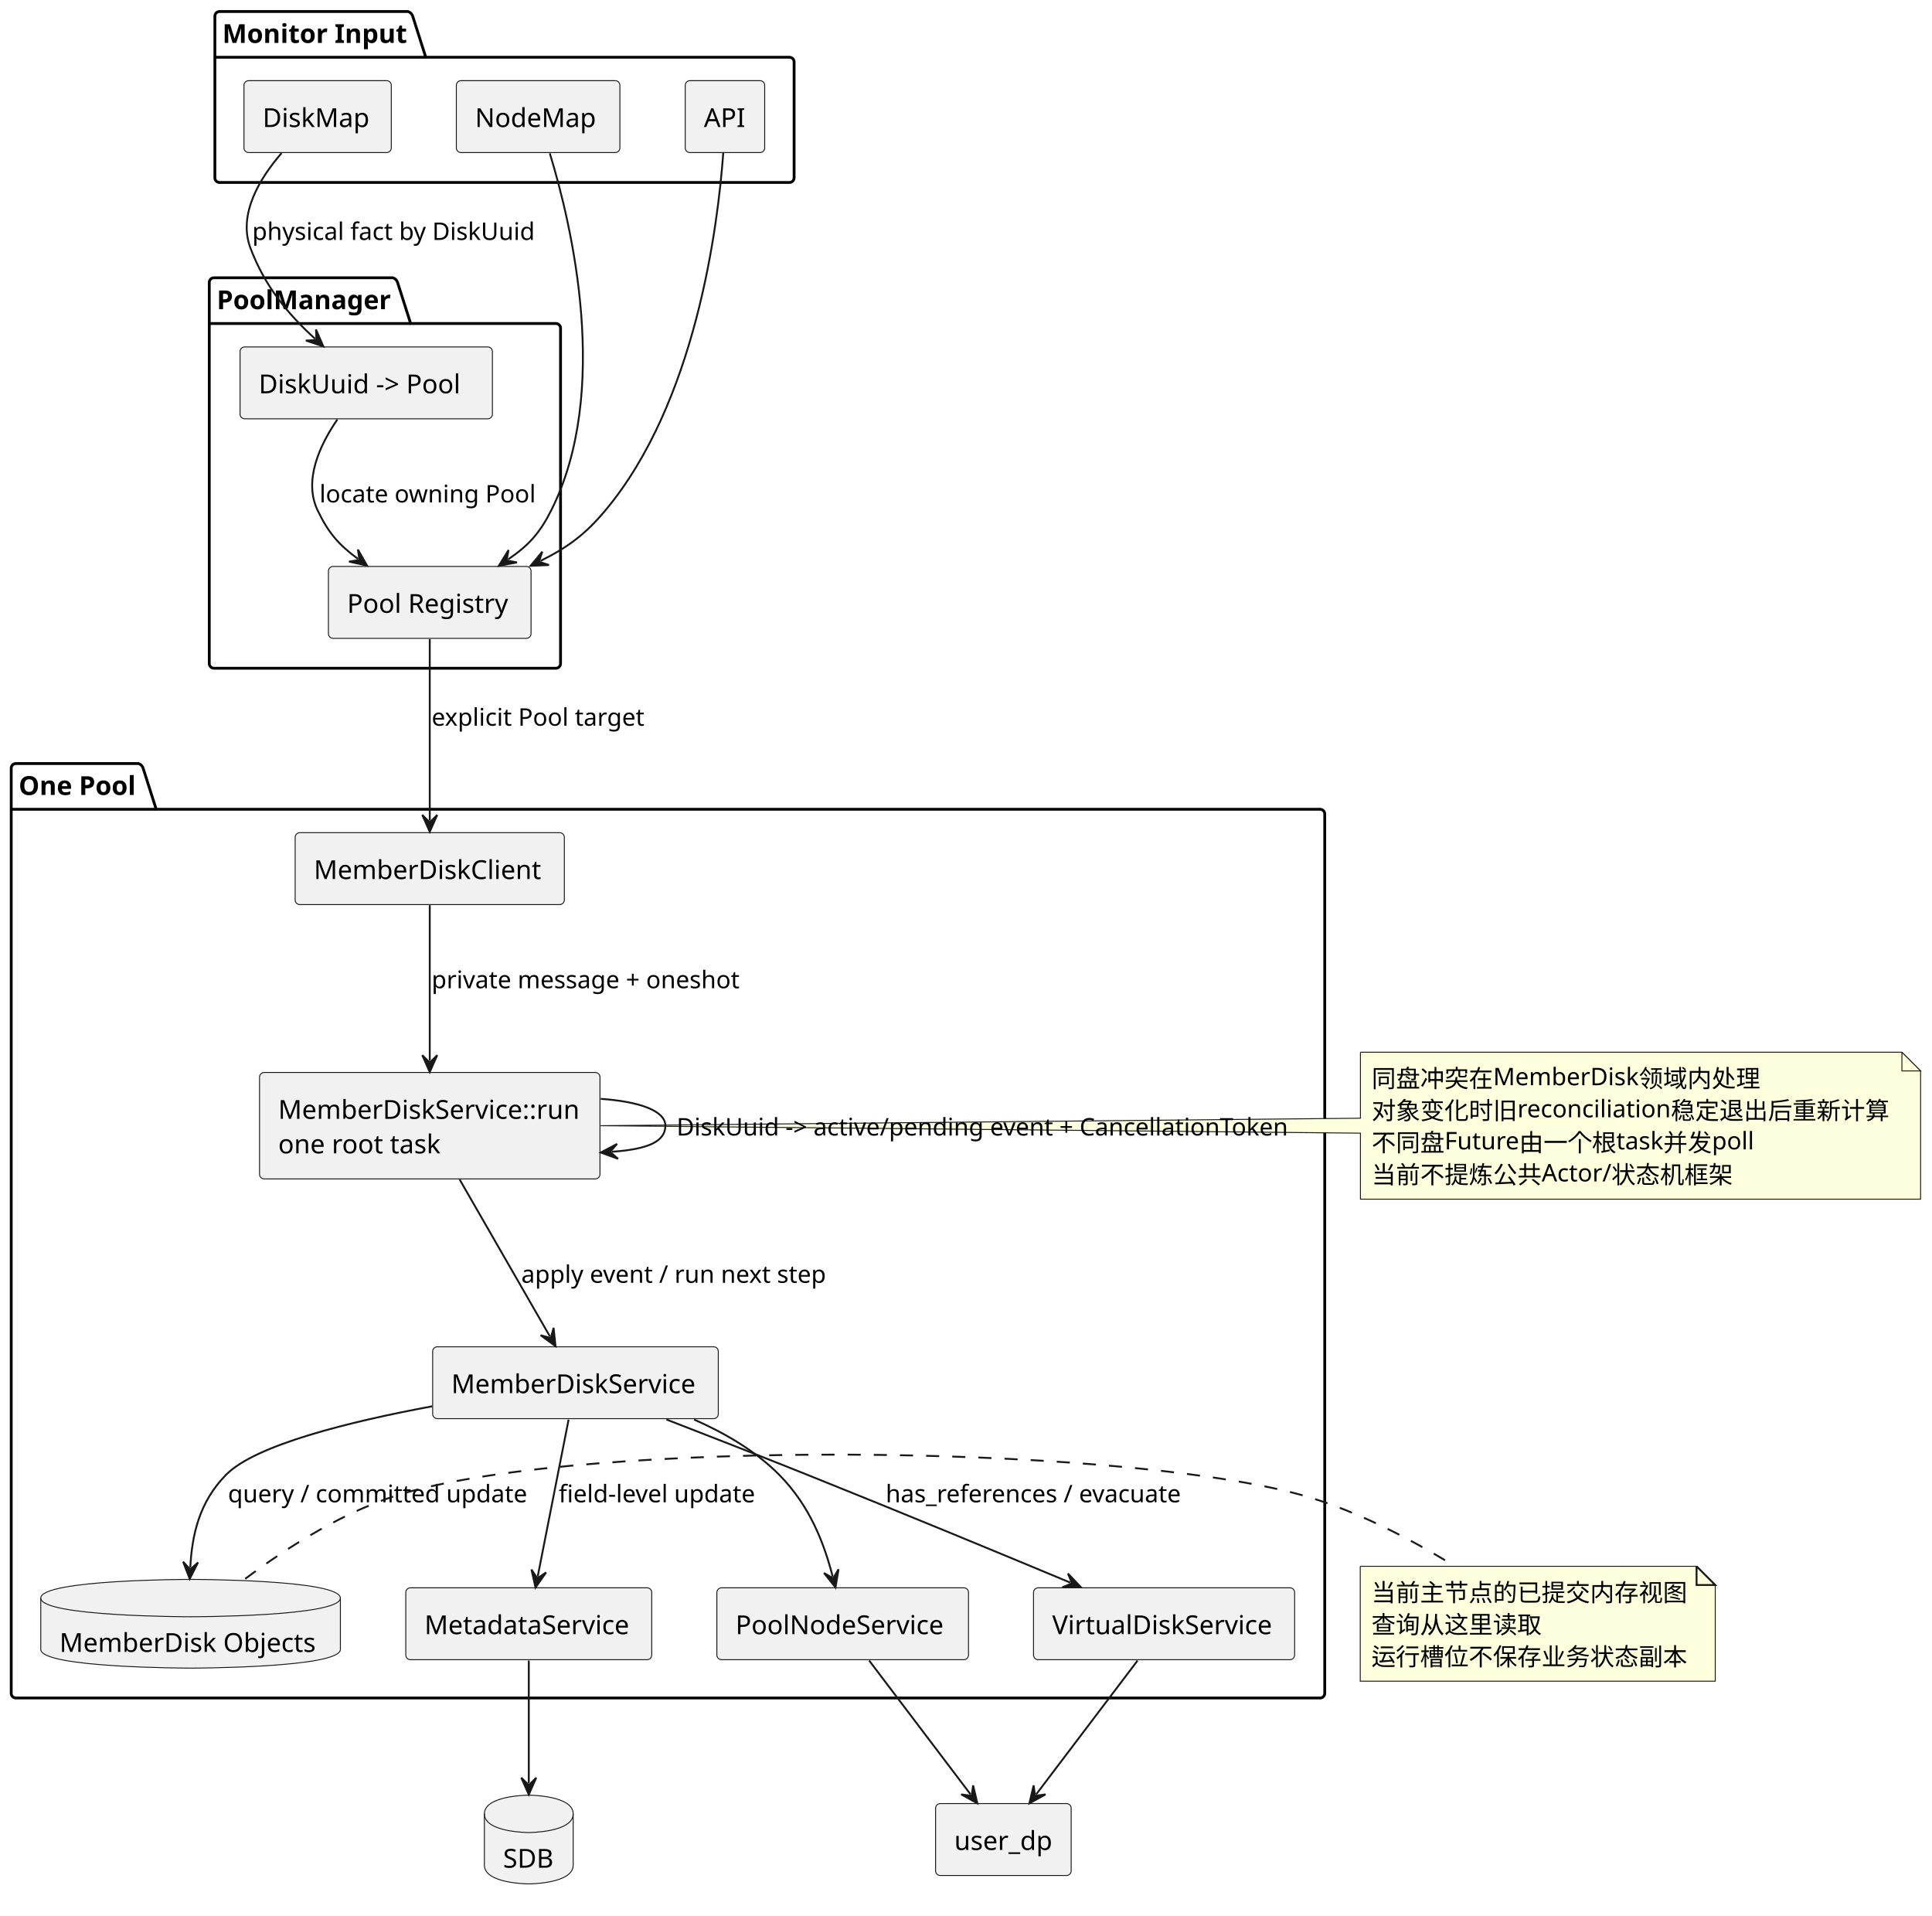
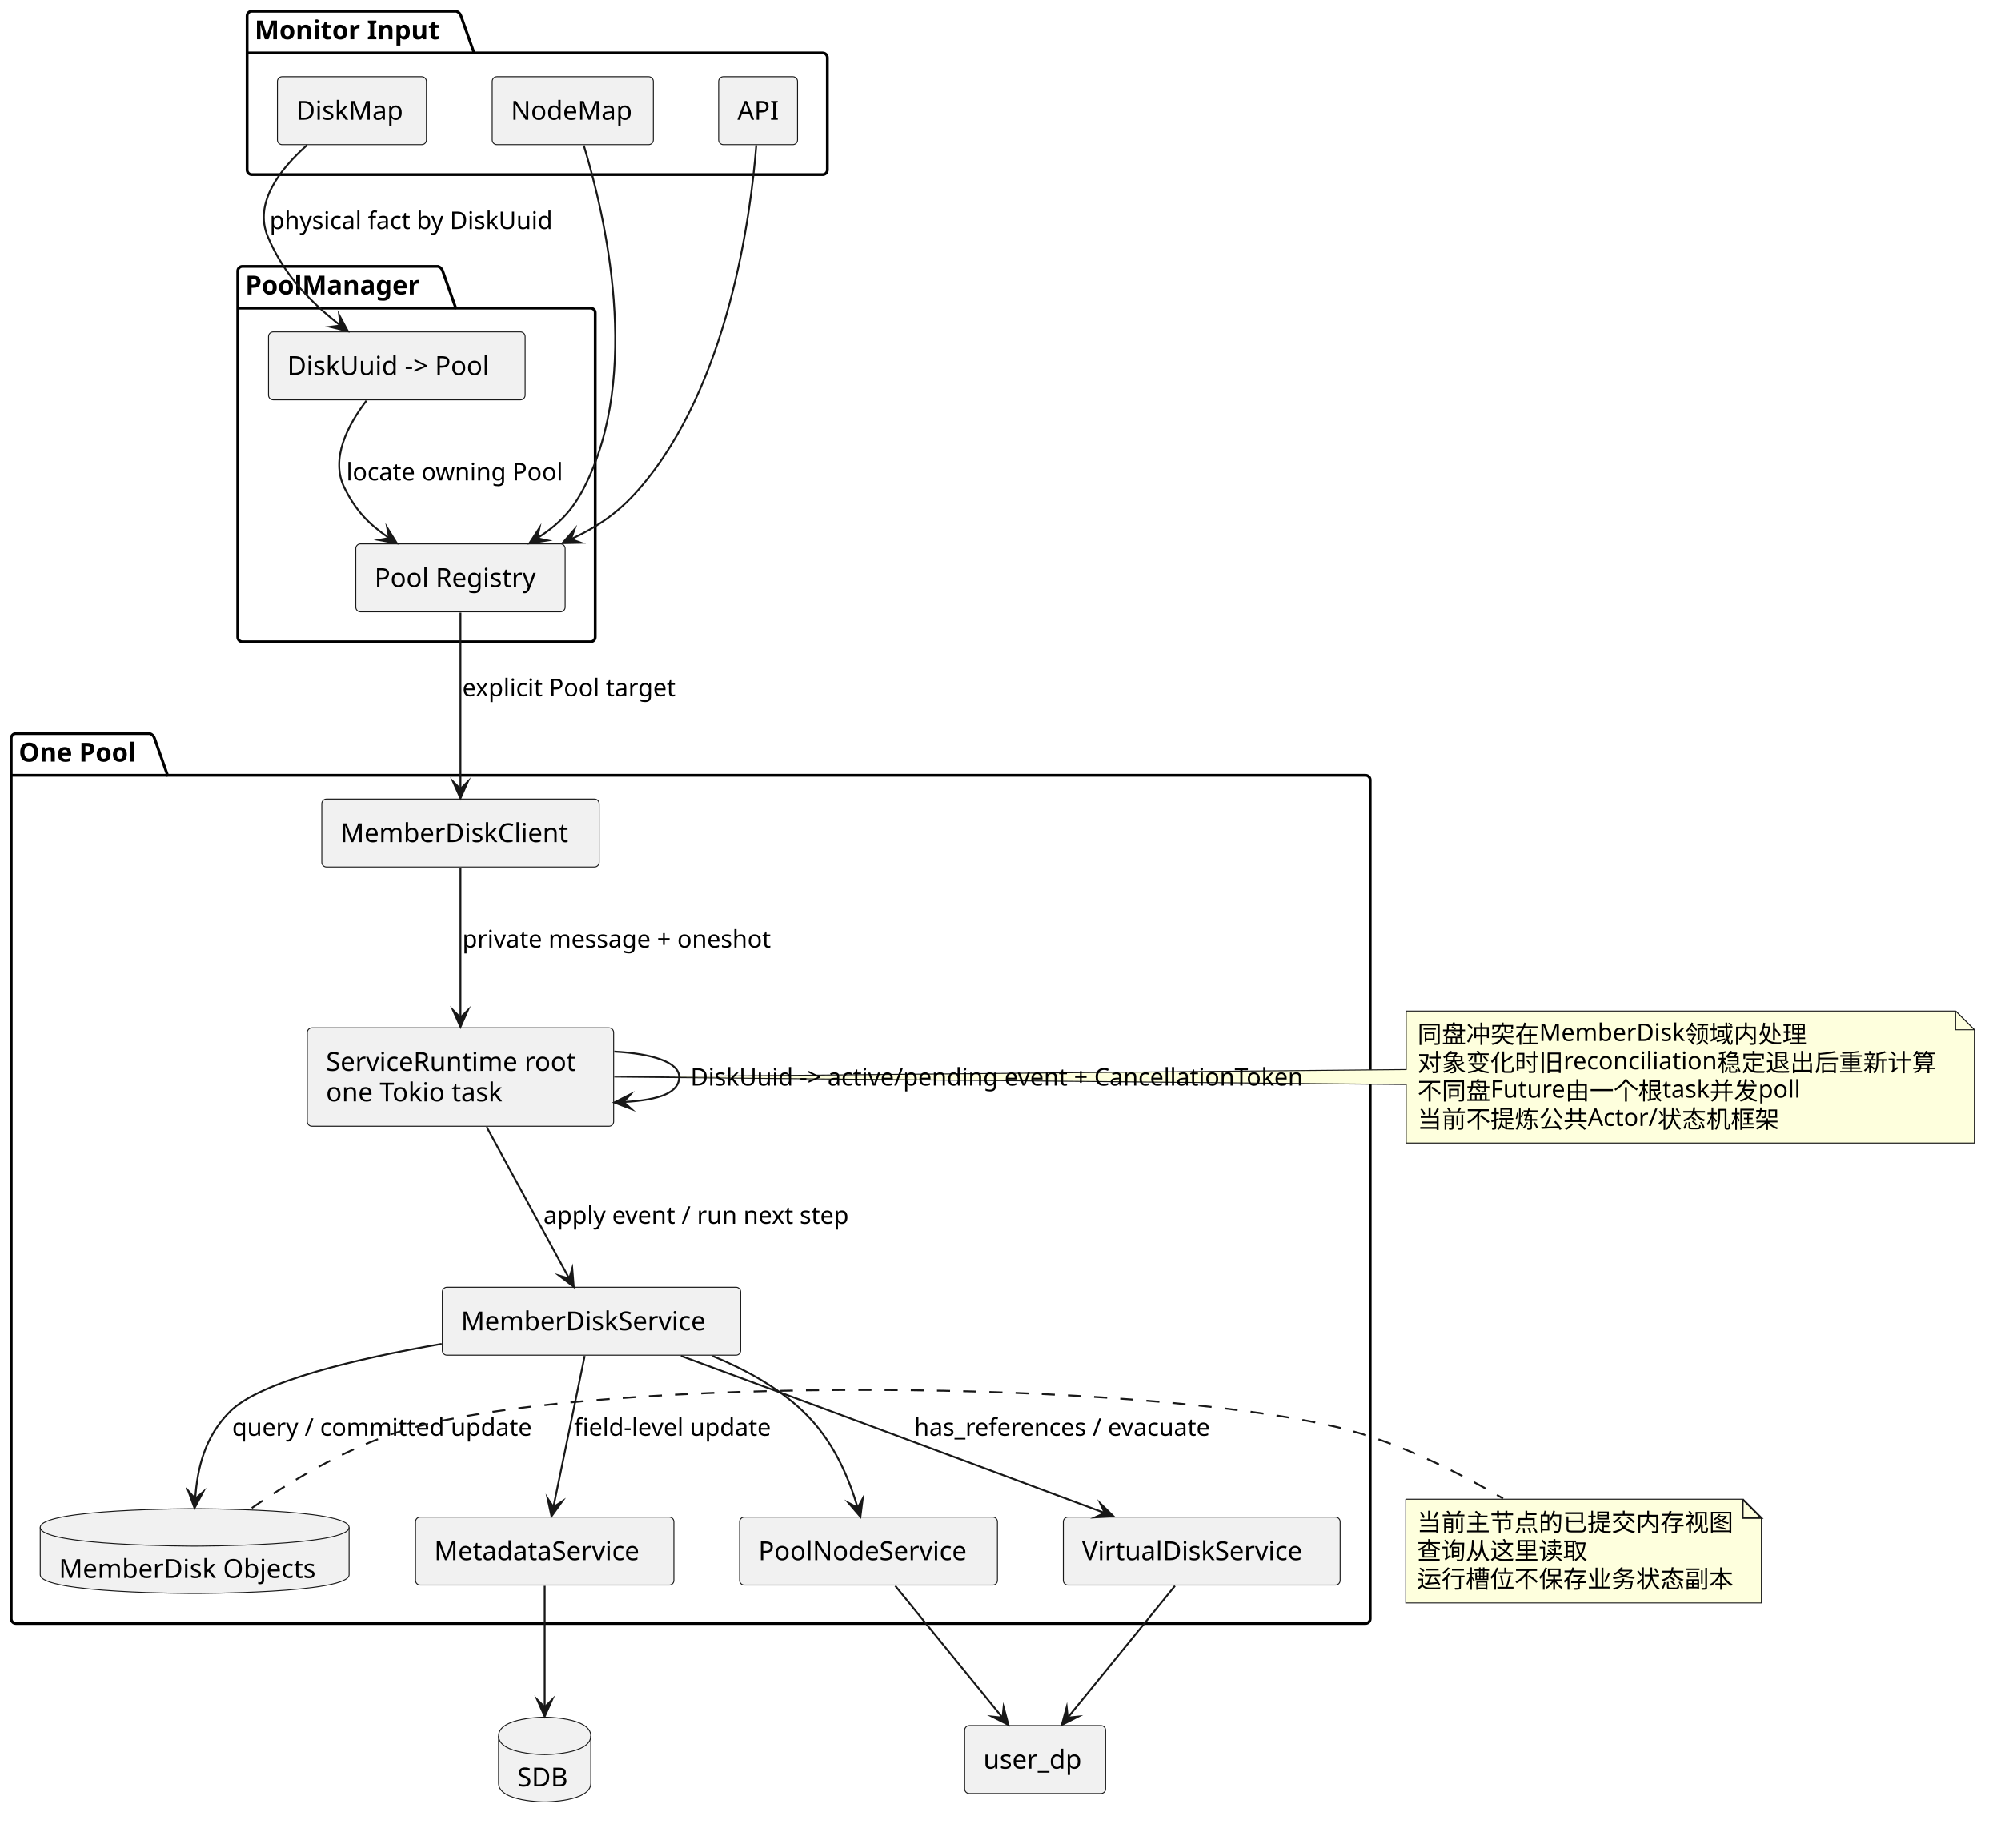
- <svg xmlns="http://www.w3.org/2000/svg" contentStyleType="text/css" data-diagram-type="DESCRIPTION" height="1025px" preserveAspectRatio="none" style="width:1034px;height:1025px;background:#FFFFFF;" version="1.1" viewBox="0 0 1034 1025" width="1034px" zoomAndPan="magnify">
+ <svg xmlns="http://www.w3.org/2000/svg" contentStyleType="text/css" data-diagram-type="DESCRIPTION" height="987px" preserveAspectRatio="none" style="width:1069px;height:987px;background:#FFFFFF;" version="1.1" viewBox="0 0 1069 987" width="1069px" zoomAndPan="magnify">
  <defs />
  <g>
-     <g class="cluster" data-entity="Monitor Input" data-source-line="6" data-uid="ent0002" id="cluster_Monitor Input">
-       <path d="M117.5,6.164 L218.373,6.164 A3.75,3.75 0 0 1 220.873,8.664 L227.873,30.642 L422.5,30.642 A2.5,2.5 0 0 1 425,33.142 L425,95.144 A2.5,2.5 0 0 1 422.5,97.644 L117.5,97.644 A2.5,2.5 0 0 1 115,95.144 L115,8.664 A2.5,2.5 0 0 1 117.5,6.164" fill="none" style="stroke:#000000;stroke-width:1.5;" />
-       <line style="stroke:#000000;stroke-width:1.5;" x1="115" x2="227.873" y1="30.642" y2="30.642" />
-       <text fill="#000000" font-family="Microsoft YaHei" font-size="14" font-weight="bold" lengthAdjust="spacing" textLength="99.873" x="119" y="22.977">Monitor Input</text>
+     <g class="cluster" data-qualified-name="Monitor Input" data-source-line="6" id="ent0001">
+       <path d="M134.5,6 L243.761,6 A3.75,3.75 0 0 1 246.261,8.5 L253.261,28.297 L439.5,28.297 A2.5,2.5 0 0 1 442,30.797 L442,90.8 A2.5,2.5 0 0 1 439.5,93.3 L134.5,93.3 A2.5,2.5 0 0 1 132,90.8 L132,8.5 A2.5,2.5 0 0 1 134.5,6" fill="none" style="stroke:#000000;stroke-width:1.5;" />
+       <line style="stroke:#000000;stroke-width:1.5;" x1="132" x2="253.261" y1="28.297" y2="28.297" />
+       <text fill="#000000" font-family="'Microsoft YaHei'" font-size="14" font-weight="700" lengthAdjust="spacing" textLength="108.261" x="136" y="20.995">Monitor Input</text>
    </g>
-     <g class="cluster" data-entity="PoolManager" data-source-line="12" data-uid="ent0006" id="cluster_PoolManager">
-       <path d="M114.5,148.644 L210.273,148.644 A3.75,3.75 0 0 1 212.773,151.144 L219.773,173.122 L297.5,173.122 A2.5,2.5 0 0 1 300,175.622 L300,355.094 A2.5,2.5 0 0 1 297.5,357.594 L114.5,357.594 A2.5,2.5 0 0 1 112,355.094 L112,151.144 A2.5,2.5 0 0 1 114.5,148.644" fill="none" style="stroke:#000000;stroke-width:1.5;" />
-       <line style="stroke:#000000;stroke-width:1.5;" x1="112" x2="219.773" y1="173.122" y2="173.122" />
-       <text fill="#000000" font-family="Microsoft YaHei" font-size="14" font-weight="bold" lengthAdjust="spacing" textLength="94.773" x="116" y="165.458">PoolManager</text>
+     <g class="cluster" data-qualified-name="PoolManager" data-source-line="12" id="ent0005">
+       <path d="M129.5,142.3 L234.01,142.3 A3.75,3.75 0 0 1 236.51,144.8 L243.51,164.597 L315.5,164.597 A2.5,2.5 0 0 1 318,167.097 L318,340.39 A2.5,2.5 0 0 1 315.5,342.89 L129.5,342.89 A2.5,2.5 0 0 1 127,340.39 L127,144.8 A2.5,2.5 0 0 1 129.5,142.3" fill="none" style="stroke:#000000;stroke-width:1.5;" />
+       <line style="stroke:#000000;stroke-width:1.5;" x1="127" x2="243.51" y1="164.597" y2="164.597" />
+       <text fill="#000000" font-family="'Microsoft YaHei'" font-size="14" font-weight="700" lengthAdjust="spacing" textLength="103.51" x="131" y="157.295">PoolManager</text>
    </g>
-     <g class="cluster" data-entity="One Pool" data-source-line="17" data-uid="ent0009" id="cluster_One Pool">
-       <path d="M8.5,408.594 L74.093,408.594 A3.75,3.75 0 0 1 76.593,411.094 L83.593,433.072 L706.5,433.072 A2.5,2.5 0 0 1 709,435.572 L709,906.154 A2.5,2.5 0 0 1 706.5,908.654 L8.5,908.654 A2.5,2.5 0 0 1 6,906.154 L6,411.094 A2.5,2.5 0 0 1 8.5,408.594" fill="none" style="stroke:#000000;stroke-width:1.5;" />
-       <line style="stroke:#000000;stroke-width:1.5;" x1="6" x2="83.593" y1="433.072" y2="433.072" />
-       <text fill="#000000" font-family="Microsoft YaHei" font-size="14" font-weight="bold" lengthAdjust="spacing" textLength="64.593" x="10" y="425.408">One Pool</text>
+     <g class="cluster" data-qualified-name="One Pool" data-source-line="17" id="ent0008">
+       <path d="M8.5,391.89 L80.033,391.89 A3.75,3.75 0 0 1 82.533,394.39 L89.533,414.187 L729.5,414.187 A2.5,2.5 0 0 1 732,416.687 L732,864.86 A2.5,2.5 0 0 1 729.5,867.36 L8.5,867.36 A2.5,2.5 0 0 1 6,864.86 L6,394.39 A2.5,2.5 0 0 1 8.5,391.89" fill="none" style="stroke:#000000;stroke-width:1.5;" />
+       <line style="stroke:#000000;stroke-width:1.5;" x1="6" x2="89.533" y1="414.187" y2="414.187" />
+       <text fill="#000000" font-family="'Microsoft YaHei'" font-size="14" font-weight="700" lengthAdjust="spacing" textLength="70.533" x="10" y="406.885">One Pool</text>
    </g>
-     <g class="entity" data-entity="DiskMap" data-source-line="7" data-uid="ent0003" id="entity_DiskMap">
-       <rect fill="#F1F1F1" height="38.477" rx="2.5" ry="2.5" style="stroke:#181818;stroke-width:0.5;" width="78.851" x="130.57" y="43.164" />
-       <text fill="#000000" font-family="Microsoft YaHei" font-size="14" lengthAdjust="spacing" textLength="58.851" x="140.57" y="67.978">DiskMap</text>
+     <g class="entity" data-qualified-name="Monitor Input.DiskMap" data-source-line="7" id="ent0002">
+       <rect fill="#F1F1F1" height="36.297" rx="2.5" ry="2.5" style="stroke:#181818;stroke-width:0.5;" width="79.616" x="148.19" y="41" />
+       <text fill="#000000" font-family="'Microsoft YaHei'" font-size="14" lengthAdjust="spacing" textLength="59.616" x="158.19" y="63.995">DiskMap</text>
    </g>
-     <g class="entity" data-entity="NodeMap" data-source-line="8" data-uid="ent0004" id="entity_NodeMap">
-       <rect fill="#F1F1F1" height="38.477" rx="2.5" ry="2.5" style="stroke:#181818;stroke-width:0.5;" width="87.539" x="244.23" y="43.164" />
-       <text fill="#000000" font-family="Microsoft YaHei" font-size="14" lengthAdjust="spacing" textLength="67.539" x="254.23" y="67.978">NodeMap</text>
+     <g class="entity" data-qualified-name="Monitor Input.NodeMap" data-source-line="8" id="ent0003">
+       <rect fill="#F1F1F1" height="36.297" rx="2.5" ry="2.5" style="stroke:#181818;stroke-width:0.5;" width="86.083" x="262.96" y="41" />
+       <text fill="#000000" font-family="'Microsoft YaHei'" font-size="14" lengthAdjust="spacing" textLength="66.083" x="272.96" y="63.995">NodeMap</text>
    </g>
-     <g class="entity" data-entity="API" data-source-line="9" data-uid="ent0005" id="entity_API">
-       <rect fill="#F1F1F1" height="38.477" rx="2.5" ry="2.5" style="stroke:#181818;stroke-width:0.5;" width="42.531" x="366.73" y="43.164" />
-       <text fill="#000000" font-family="Microsoft YaHei" font-size="14" lengthAdjust="spacing" textLength="22.531" x="376.73" y="67.978">API</text>
+     <g class="entity" data-qualified-name="Monitor Input.API" data-source-line="9" id="ent0004">
+       <rect fill="#F1F1F1" height="36.297" rx="2.5" ry="2.5" style="stroke:#181818;stroke-width:0.5;" width="42.148" x="383.93" y="41" />
+       <text fill="#000000" font-family="'Microsoft YaHei'" font-size="14" lengthAdjust="spacing" textLength="22.148" x="393.93" y="63.995">API</text>
    </g>
-     <g class="entity" data-entity="Registry" data-source-line="13" data-uid="ent0007" id="entity_Registry">
-       <rect fill="#F1F1F1" height="38.477" rx="2.5" ry="2.5" style="stroke:#181818;stroke-width:0.5;" width="108.45" x="175.77" y="303.124" />
-       <text fill="#000000" font-family="Microsoft YaHei" font-size="14" lengthAdjust="spacing" textLength="88.45" x="185.77" y="327.938">Pool Registry</text>
+     <g class="entity" data-qualified-name="PoolManager.Registry" data-source-line="13" id="ent0006">
+       <rect fill="#F1F1F1" height="36.297" rx="2.5" ry="2.5" style="stroke:#181818;stroke-width:0.5;" width="111.855" x="190.07" y="290.59" />
+       <text fill="#000000" font-family="'Microsoft YaHei'" font-size="14" lengthAdjust="spacing" textLength="91.855" x="200.07" y="313.585">Pool Registry</text>
    </g>
-     <g class="entity" data-entity="Index" data-source-line="14" data-uid="ent0008" id="entity_Index">
-       <rect fill="#F1F1F1" height="38.477" rx="2.5" ry="2.5" style="stroke:#181818;stroke-width:0.5;" width="135.069" x="128.47" y="185.644" />
-       <text fill="#000000" font-family="Microsoft YaHei" font-size="14" lengthAdjust="spacing" textLength="115.069" x="138.47" y="210.458">DiskUuid -&gt; Pool</text>
+     <g class="entity" data-qualified-name="PoolManager.Index" data-source-line="14" id="ent0007">
+       <rect fill="#F1F1F1" height="36.297" rx="2.5" ry="2.5" style="stroke:#181818;stroke-width:0.5;" width="137.113" x="143.44" y="177.3" />
+       <text fill="#000000" font-family="'Microsoft YaHei'" font-size="14" lengthAdjust="spacing" textLength="117.113" x="153.44" y="200.295">DiskUuid -&gt; Pool</text>
    </g>
-     <g class="entity" data-entity="Client" data-source-line="18" data-uid="ent0010" id="entity_Client">
-       <rect fill="#F1F1F1" height="38.477" rx="2.5" ry="2.5" style="stroke:#181818;stroke-width:0.5;" width="144.065" x="157.97" y="445.594" />
-       <text fill="#000000" font-family="Microsoft YaHei" font-size="14" lengthAdjust="spacing" textLength="124.065" x="167.97" y="470.408">MemberDiskClient</text>
+     <g class="entity" data-qualified-name="One Pool.Client" data-source-line="18" id="ent0009">
+       <rect fill="#F1F1F1" height="36.297" rx="2.5" ry="2.5" style="stroke:#181818;stroke-width:0.5;" width="148.188" x="171.91" y="426.89" />
+       <text fill="#000000" font-family="'Microsoft YaHei'" font-size="14" lengthAdjust="spacing" textLength="128.188" x="181.91" y="449.885">MemberDiskClient</text>
    </g>
-     <g class="entity" data-entity="Runtime" data-source-line="19" data-uid="ent0011" id="entity_Runtime">
-       <rect fill="#F1F1F1" height="56.955" rx="2.5" ry="2.5" style="stroke:#181818;stroke-width:0.5;" width="182.21" x="138.9" y="573.914" />
-       <text fill="#000000" font-family="Microsoft YaHei" font-size="14" lengthAdjust="spacing" textLength="162.21" x="148.9" y="598.727">MemberDiskService::run</text>
-       <text fill="#000000" font-family="Microsoft YaHei" font-size="14" lengthAdjust="spacing" textLength="89.175" x="148.9" y="617.205">one root task</text>
+     <g class="entity" data-qualified-name="One Pool.Runtime" data-source-line="19" id="ent0010">
+       <rect fill="#F1F1F1" height="52.594" rx="2.5" ry="2.5" style="stroke:#181818;stroke-width:0.5;" width="163.671" x="164.16" y="549.16" />
+       <text fill="#000000" font-family="'Microsoft YaHei'" font-size="14" lengthAdjust="spacing" textLength="143.671" x="174.16" y="572.155">ServiceRuntime root</text>
+       <text fill="#000000" font-family="'Microsoft YaHei'" font-size="14" lengthAdjust="spacing" textLength="102.102" x="174.16" y="588.452">one Tokio task</text>
    </g>
-     <g class="entity" data-entity="Service" data-source-line="20" data-uid="ent0012" id="entity_Service">
-       <rect fill="#F1F1F1" height="38.477" rx="2.5" ry="2.5" style="stroke:#181818;stroke-width:0.5;" width="152.87" x="231.56" y="720.704" />
-       <text fill="#000000" font-family="Microsoft YaHei" font-size="14" lengthAdjust="spacing" textLength="132.87" x="241.56" y="745.518">MemberDiskService</text>
+     <g class="entity" data-qualified-name="One Pool.Service" data-source-line="20" id="ent0011">
+       <rect fill="#F1F1F1" height="36.297" rx="2.5" ry="2.5" style="stroke:#181818;stroke-width:0.5;" width="159.398" x="236.3" y="687.72" />
+       <text fill="#000000" font-family="'Microsoft YaHei'" font-size="14" lengthAdjust="spacing" textLength="139.398" x="246.3" y="710.715">MemberDiskService</text>
    </g>
-     <g class="entity" data-entity="Objects" data-source-line="21" data-uid="ent0013" id="entity_Objects">
-       <path d="M21.82,855.184 C21.82,845.184 101.998,845.184 101.998,845.184 C101.998,845.184 182.175,845.184 182.175,855.184 L182.175,882.662 C182.175,892.662 101.998,892.662 101.998,892.662 C101.998,892.662 21.82,892.662 21.82,882.662 L21.82,855.184" fill="#F1F1F1" style="stroke:#181818;stroke-width:0.5;" />
-       <path d="M21.82,855.184 C21.82,865.184 101.998,865.184 101.998,865.184 C101.998,865.184 182.175,865.184 182.175,855.184" fill="none" style="stroke:#181818;stroke-width:0.5;" />
-       <text fill="#000000" font-family="Microsoft YaHei" font-size="14" lengthAdjust="spacing" textLength="140.356" x="31.82" y="883.997">MemberDisk Objects</text>
+     <g class="entity" data-qualified-name="One Pool.Objects" data-source-line="21" id="ent0012">
+       <path d="M21.5,816.07 C21.5,806.07 103.999,806.07 103.999,806.07 C103.999,806.07 186.497,806.07 186.497,816.07 L186.497,841.367 C186.497,851.367 103.999,851.367 103.999,851.367 C103.999,851.367 21.5,851.367 21.5,841.367 L21.5,816.07" fill="#F1F1F1" style="stroke:#181818;stroke-width:0.5;" />
+       <path d="M21.5,816.07 C21.5,826.07 103.999,826.07 103.999,826.07 C103.999,826.07 186.497,826.07 186.497,816.07" fill="none" style="stroke:#181818;stroke-width:0.5;" />
+       <text fill="#000000" font-family="'Microsoft YaHei'" font-size="14" lengthAdjust="spacing" textLength="144.997" x="31.5" y="843.065">MemberDisk Objects</text>
    </g>
-     <g class="entity" data-entity="Metadata" data-source-line="22" data-uid="ent0014" id="entity_Metadata">
-       <rect fill="#F1F1F1" height="38.477" rx="2.5" ry="2.5" style="stroke:#181818;stroke-width:0.5;" width="131.631" x="217.18" y="849.684" />
-       <text fill="#000000" font-family="Microsoft YaHei" font-size="14" lengthAdjust="spacing" textLength="111.631" x="227.18" y="874.497">MetadataService</text>
+     <g class="entity" data-qualified-name="One Pool.Metadata" data-source-line="22" id="ent0013">
+       <rect fill="#F1F1F1" height="36.297" rx="2.5" ry="2.5" style="stroke:#181818;stroke-width:0.5;" width="138.036" x="221.98" y="810.57" />
+       <text fill="#000000" font-family="'Microsoft YaHei'" font-size="14" lengthAdjust="spacing" textLength="118.036" x="231.98" y="833.565">MetadataService</text>
    </g>
-     <g class="entity" data-entity="Node" data-source-line="23" data-uid="ent0015" id="entity_Node">
-       <rect fill="#F1F1F1" height="38.477" rx="2.5" ry="2.5" style="stroke:#181818;stroke-width:0.5;" width="134.68" x="383.66" y="849.684" />
-       <text fill="#000000" font-family="Microsoft YaHei" font-size="14" lengthAdjust="spacing" textLength="114.68" x="393.66" y="874.497">PoolNodeService</text>
+     <g class="entity" data-qualified-name="One Pool.Node" data-source-line="23" id="ent0014">
+       <rect fill="#F1F1F1" height="36.297" rx="2.5" ry="2.5" style="stroke:#181818;stroke-width:0.5;" width="137.742" x="395.13" y="810.57" />
+       <text fill="#000000" font-family="'Microsoft YaHei'" font-size="14" lengthAdjust="spacing" textLength="117.742" x="405.13" y="833.565">PoolNodeService</text>
    </g>
-     <g class="entity" data-entity="VD" data-source-line="24" data-uid="ent0016" id="entity_VD">
-       <rect fill="#F1F1F1" height="38.477" rx="2.5" ry="2.5" style="stroke:#181818;stroke-width:0.5;" width="139.745" x="553.13" y="849.684" />
-       <text fill="#000000" font-family="Microsoft YaHei" font-size="14" lengthAdjust="spacing" textLength="119.745" x="563.13" y="874.497">VirtualDiskService</text>
+     <g class="entity" data-qualified-name="One Pool.VD" data-source-line="24" id="ent0015">
+       <rect fill="#F1F1F1" height="36.297" rx="2.5" ry="2.5" style="stroke:#181818;stroke-width:0.5;" width="147.866" x="568.07" y="810.57" />
+       <text fill="#000000" font-family="'Microsoft YaHei'" font-size="14" lengthAdjust="spacing" textLength="127.866" x="578.07" y="833.565">VirtualDiskService</text>
    </g>
-     <g class="entity" data-entity="SDB" data-source-line="27" data-uid="ent0017" id="entity_SDB">
-       <path d="M259.24,970.654 C259.24,960.654 283.004,960.654 283.004,960.654 C283.004,960.654 306.768,960.654 306.768,970.654 L306.768,998.132 C306.768,1008.132 283.004,1008.132 283.004,1008.132 C283.004,1008.132 259.24,1008.132 259.24,998.132 L259.24,970.654" fill="#F1F1F1" style="stroke:#181818;stroke-width:0.5;" />
-       <path d="M259.24,970.654 C259.24,980.654 283.004,980.654 283.004,980.654 C283.004,980.654 306.768,980.654 306.768,970.654" fill="none" style="stroke:#181818;stroke-width:0.5;" />
-       <text fill="#000000" font-family="Microsoft YaHei" font-size="14" lengthAdjust="spacing" textLength="27.528" x="269.24" y="999.467">SDB</text>
+     <g class="entity" data-qualified-name="SDB" data-source-line="27" id="ent0016">
+       <path d="M266.36,927.41 C266.36,917.41 290.996,917.41 290.996,917.41 C290.996,917.41 315.632,917.41 315.632,927.41 L315.632,952.707 C315.632,962.707 290.996,962.707 290.996,962.707 C290.996,962.707 266.36,962.707 266.36,952.707 L266.36,927.41" fill="#F1F1F1" style="stroke:#181818;stroke-width:0.5;" />
+       <path d="M266.36,927.41 C266.36,937.41 290.996,937.41 290.996,937.41 C290.996,937.41 315.632,937.41 315.632,927.41" fill="none" style="stroke:#181818;stroke-width:0.5;" />
+       <text fill="#000000" font-family="'Microsoft YaHei'" font-size="14" lengthAdjust="spacing" textLength="29.271" x="276.36" y="954.405">SDB</text>
    </g>
-     <g class="entity" data-entity="user_dp" data-source-line="28" data-uid="ent0018" id="entity_user_dp">
-       <rect fill="#F1F1F1" height="38.477" rx="2.5" ry="2.5" style="stroke:#181818;stroke-width:0.5;" width="72.568" x="500.72" y="965.154" />
-       <text fill="#000000" font-family="Microsoft YaHei" font-size="14" lengthAdjust="spacing" textLength="52.568" x="510.72" y="989.967">user_dp</text>
+     <g class="entity" data-qualified-name="user_dp" data-source-line="28" id="ent0017">
+       <rect fill="#F1F1F1" height="36.297" rx="2.5" ry="2.5" style="stroke:#181818;stroke-width:0.5;" width="75.31" x="515.35" y="921.91" />
+       <text fill="#000000" font-family="'Microsoft YaHei'" font-size="14" lengthAdjust="spacing" textLength="55.31" x="525.35" y="944.905">user_dp</text>
    </g>
-     <g class="entity" data-entity="GMN34" data-source-line="48" data-uid="ent0035" id="entity_GMN34">
-       <path d="M728.1,563.074 L728.1,598.394 L321.44,602.394 L728.1,606.394 L728.1,641.705 A0,0 0 0 0 728.1,641.705 L1027.895,641.705 A0,0 0 0 0 1027.895,641.705 L1027.895,573.074 L1017.895,563.074 L728.1,563.074 A0,0 0 0 0 728.1,563.074" fill="#FEFFDD" style="stroke:#181818;stroke-width:0.5;" />
-       <path d="M1017.895,563.074 L1017.895,573.074 L1027.895,573.074 L1017.895,563.074" fill="#FEFFDD" style="stroke:#181818;stroke-width:0.5;" />
-       <text fill="#000000" font-family="Microsoft YaHei" font-size="13" lengthAdjust="spacing" textLength="209.358" x="734.1" y="581.829">同盘冲突在MemberDisk领域内处理</text>
-       <text fill="#000000" font-family="Microsoft YaHei" font-size="13" lengthAdjust="spacing" textLength="278.795" x="734.1" y="598.987">对象变化时旧reconciliation稳定退出后重新计算</text>
-       <text fill="#000000" font-family="Microsoft YaHei" font-size="13" lengthAdjust="spacing" textLength="205.721" x="734.1" y="616.145">不同盘Future由一个根task并发poll</text>
-       <text fill="#000000" font-family="Microsoft YaHei" font-size="13" lengthAdjust="spacing" textLength="195.292" x="734.1" y="633.303">当前不提炼公共Actor/状态机框架</text>
+     <g class="entity" data-qualified-name="GMN33" data-source-line="48" id="ent0034">
+       <path d="M751.23,540.19 L751.23,571.45 L328.12,575.45 L751.23,579.45 L751.23,610.721 A0,0 0 0 0 751.23,610.721 L1054.764,610.721 A0,0 0 0 0 1054.764,610.721 L1054.764,550.19 L1044.764,540.19 L751.23,540.19 A0,0 0 0 0 751.23,540.19" fill="#FEFFDD" style="stroke:#181818;stroke-width:0.5;" />
+       <path d="M1044.764,540.19 L1044.764,550.19 L1054.764,550.19 L1044.764,540.19" fill="#FEFFDD" style="stroke:#181818;stroke-width:0.5;" />
+       <text fill="#000000" font-family="'Microsoft YaHei'" font-size="13" lengthAdjust="spacing" textLength="211.396" x="757.23" y="557.257">同盘冲突在MemberDisk领域内处理</text>
+       <text fill="#000000" font-family="'Microsoft YaHei'" font-size="13" lengthAdjust="spacing" textLength="282.534" x="757.23" y="572.39">对象变化时旧reconciliation稳定退出后重新计算</text>
+       <text fill="#000000" font-family="'Microsoft YaHei'" font-size="13" lengthAdjust="spacing" textLength="210.19" x="757.23" y="587.523">不同盘Future由一个根task并发poll</text>
+       <text fill="#000000" font-family="'Microsoft YaHei'" font-size="13" lengthAdjust="spacing" textLength="194.816" x="757.23" y="602.655">当前不提炼公共Actor/状态机框架</text>
    </g>
-     <g class="entity" data-entity="GMN37" data-source-line="55" data-uid="ent0038" id="entity_GMN37">
-       <path d="M728,838.184 L728,899.657 L918,899.657 L918,848.184 L908,838.184 L728,838.184" fill="#FEFFDD" style="stroke:#181818;stroke-width:0.5;" />
-       <path d="M908,838.184 L908,848.184 L918,848.184 L908,838.184" fill="#FEFFDD" style="stroke:#181818;stroke-width:1;" />
-       <text fill="#000000" font-family="Microsoft YaHei" font-size="13" lengthAdjust="spacing" textLength="169" x="734" y="856.939">当前主节点的已提交内存视图</text>
-       <text fill="#000000" font-family="Microsoft YaHei" font-size="13" lengthAdjust="spacing" textLength="91" x="734" y="874.097">查询从这里读取</text>
-       <text fill="#000000" font-family="Microsoft YaHei" font-size="13" lengthAdjust="spacing" textLength="169" x="734" y="891.255">运行槽位不保存业务状态副本</text>
+     <g class="entity" data-qualified-name="GMN36" data-source-line="55" id="ent0037">
+       <path d="M751,801.01 L751,856.408 L941,856.408 L941,811.01 L931,801.01 L751,801.01" fill="#FEFFDD" style="stroke:#181818;stroke-width:0.5;" />
+       <path d="M931,801.01 L931,811.01 L941,811.01 L931,801.01" fill="#FEFFDD" style="stroke:#181818;stroke-width:1;" />
+       <text fill="#000000" font-family="'Microsoft YaHei'" font-size="13" lengthAdjust="spacing" textLength="169" x="757" y="818.077">当前主节点的已提交内存视图</text>
+       <text fill="#000000" font-family="'Microsoft YaHei'" font-size="13" lengthAdjust="spacing" textLength="91" x="757" y="833.21">查询从这里读取</text>
+       <text fill="#000000" font-family="'Microsoft YaHei'" font-size="13" lengthAdjust="spacing" textLength="169" x="757" y="848.342">运行槽位不保存业务状态副本</text>
    </g>
-     <g class="link" data-entity-1="DiskMap" data-entity-2="Index" data-source-line="30" data-uid="lnk19" id="link_DiskMap_Index">
-       <path d="M150.68,81.934 C138.91,95.564 127.3,114.754 134,132.644 C141.82,153.524 154.396,168.27 168.626,181.31" fill="none" id="DiskMap-to-Index" style="stroke:#181818;stroke-width:1;" />
-       <polygon fill="#181818" points="173.05,185.364,169.117,176.335,169.364,181.986,163.712,182.233,173.05,185.364" style="stroke:#181818;stroke-width:1;" />
-       <text fill="#000000" font-family="Microsoft YaHei" font-size="13" lengthAdjust="spacing" textLength="155.556" x="135" y="128.399">physical fact by DiskUuid</text>
+     <g class="link" data-entity-1="ent0002" data-entity-2="ent0007" data-link-type="dependency" data-source-line="30" id="lnk18">
+       <path d="M164.04,77.53 C149.66,90.25 135.5,108.35 143,126.3 C151.7,147.11 166.249,161.745 181.899,173.885" fill="none" id="DiskMap-to-Index" style="stroke:#181818;stroke-width:1;" />
+       <polygon fill="#181818" points="185.85,176.95,181.19,168.273,181.899,173.885,176.287,174.594,185.85,176.95" style="stroke:#181818;stroke-width:1;stroke-linejoin:miter;stroke-miterlimit:10;" />
+       <text fill="#000000" font-family="'Microsoft YaHei'" font-size="13" lengthAdjust="spacing" textLength="163.966" x="144" y="122.367">physical fact by DiskUuid</text>
    </g>
-     <g class="link" data-entity-1="Index" data-entity-2="Registry" data-source-line="31" data-uid="lnk20" id="link_Index_Registry">
-       <path d="M180.56,224.474 C171.16,238.154 162.32,257.094 170,273.124 C175.72,285.054 181.155,291.422 191.595,299.092" fill="none" id="Index-to-Registry" style="stroke:#181818;stroke-width:1;" />
-       <polygon fill="#181818" points="196.43,302.644,191.545,294.092,192.401,299.684,186.809,300.539,196.43,302.644" style="stroke:#181818;stroke-width:1;" />
-       <text fill="#000000" font-family="Microsoft YaHei" font-size="13" lengthAdjust="spacing" textLength="119.609" x="171" y="268.879">locate owning Pool</text>
+     <g class="link" data-entity-1="ent0007" data-entity-2="ent0006" data-link-type="dependency" data-source-line="31" id="lnk19">
+       <path d="M195.73,214.08 C185.79,227.09 176.33,245.13 184,260.59 C190.07,272.83 196.873,279.927 207.883,287.457" fill="none" id="Index-to-Registry" style="stroke:#181818;stroke-width:1;" />
+       <polygon fill="#181818" points="212.01,290.28,206.839,281.898,207.883,287.457,202.323,288.501,212.01,290.28" style="stroke:#181818;stroke-width:1;stroke-linejoin:miter;stroke-miterlimit:10;" />
+       <text fill="#000000" font-family="'Microsoft YaHei'" font-size="13" lengthAdjust="spacing" textLength="122.326" x="185" y="256.657">locate owning Pool</text>
    </g>
-     <g class="link" data-entity-1="Registry" data-entity-2="Client" data-source-line="32" data-uid="lnk21" id="link_Registry_Client">
-       <path d="M230,342.014 C230,368.884 230,412.194 230,439.104" fill="none" id="Registry-to-Client" style="stroke:#181818;stroke-width:1;" />
-       <polygon fill="#181818" points="230,445.104,234,436.104,230,440.104,226,436.104,230,445.104" style="stroke:#181818;stroke-width:1;" />
-       <text fill="#000000" font-family="Microsoft YaHei" font-size="13" lengthAdjust="spacing" textLength="117.171" x="231" y="388.349">explicit Pool target</text>
+     <g class="link" data-entity-1="ent0006" data-entity-2="ent0009" data-link-type="dependency" data-source-line="32" id="lnk20">
+       <path d="M246,327.3 C246,353.04 246,395.74 246,421.48" fill="none" id="Registry-to-Client" style="stroke:#181818;stroke-width:1;" />
+       <polygon fill="#181818" points="246,426.48,250,417.48,246,421.48,242,417.48,246,426.48" style="stroke:#181818;stroke-width:1;stroke-linejoin:miter;stroke-miterlimit:10;" />
+       <text fill="#000000" font-family="'Microsoft YaHei'" font-size="13" lengthAdjust="spacing" textLength="122.402" x="247" y="371.957">explicit Pool target</text>
    </g>
-     <g class="link" data-entity-1="Client" data-entity-2="Runtime" data-source-line="33" data-uid="lnk22" id="link_Client_Runtime">
-       <path d="M230,484.404 C230,507.454 230,541.004 230,567.664" fill="none" id="Client-to-Runtime" style="stroke:#181818;stroke-width:1;" />
-       <polygon fill="#181818" points="230,573.664,234,564.664,230,568.664,226,564.664,230,573.664" style="stroke:#181818;stroke-width:1;" />
-       <text fill="#000000" font-family="Microsoft YaHei" font-size="13" lengthAdjust="spacing" textLength="169.387" x="231" y="528.829">private message + oneshot</text>
+     <g class="link" data-entity-1="ent0009" data-entity-2="ent0010" data-link-type="dependency" data-source-line="33" id="lnk21">
+       <path d="M246,463.62 C246,485.61 246,518.4 246,543.66" fill="none" id="Client-to-Runtime" style="stroke:#181818;stroke-width:1;" />
+       <polygon fill="#181818" points="246,548.66,250,539.66,246,543.66,242,539.66,246,548.66" style="stroke:#181818;stroke-width:1;stroke-linejoin:miter;stroke-miterlimit:10;" />
+       <text fill="#000000" font-family="'Microsoft YaHei'" font-size="13" lengthAdjust="spacing" textLength="179.931" x="247" y="506.257">private message + oneshot</text>
    </g>
-     <g class="link" data-entity-1="Runtime" data-entity-2="Service" data-source-line="34" data-uid="lnk23" id="link_Runtime_Service">
-       <path d="M245.97,631.144 C261.3,657.794 281.037,692.094 294.307,715.154" fill="none" id="Runtime-to-Service" style="stroke:#181818;stroke-width:1;" />
-       <polygon fill="#181818" points="297.3,720.354,296.278,710.558,294.806,716.02,289.344,714.548,297.3,720.354" style="stroke:#181818;stroke-width:1;" />
-       <text fill="#000000" font-family="Microsoft YaHei" font-size="13" lengthAdjust="spacing" textLength="167.692" x="279" y="686.459">apply event / run next step</text>
+     <g class="link" data-entity-1="ent0010" data-entity-2="ent0011" data-link-type="dependency" data-source-line="34" id="lnk22">
+       <path d="M260,602.13 C273.8,627.45 292.126,661.08 304.116,683.07" fill="none" id="Runtime-to-Service" style="stroke:#181818;stroke-width:1;" />
+       <polygon fill="#181818" points="306.51,687.46,305.714,677.643,304.116,683.07,298.69,681.473,306.51,687.46" style="stroke:#181818;stroke-width:1;stroke-linejoin:miter;stroke-miterlimit:10;" />
+       <text fill="#000000" font-family="'Microsoft YaHei'" font-size="13" lengthAdjust="spacing" textLength="176.814" x="290.33" y="653.787">apply event / run next step</text>
    </g>
-     <g class="link" data-entity-1="Runtime" data-entity-2="Runtime" data-source-line="35" data-uid="lnk24" id="link_Runtime_Runtime">
-       <path d="M321.53,588.034 C341.56,589.404 356.1,594.194 356.1,602.394 C356.1,610.584 347.546,614.962 327.516,616.342" fill="none" id="Runtime-to-Runtime" style="stroke:#181818;stroke-width:1;" />
-       <polygon fill="#181818" points="321.53,616.754,330.784,620.126,326.518,616.41,330.234,612.145,321.53,616.754" style="stroke:#181818;stroke-width:1;" />
-       <text fill="#000000" font-family="Microsoft YaHei" font-size="13" lengthAdjust="spacing" textLength="342.723" x="362.1" y="607.649">DiskUuid -&gt; active/pending event + CancellationToken</text>
+     <g class="link" data-entity-1="ent0010" data-entity-2="ent0010" data-link-type="dependency" data-source-line="35" id="lnk23">
+       <path d="M328.16,561.85 C348.06,562.89 362.84,567.42 362.84,575.45 C362.84,583.48 353.053,587.762 333.153,588.792" fill="none" id="Runtime-to-Runtime" style="stroke:#181818;stroke-width:1;" />
+       <polygon fill="#181818" points="328.16,589.05,337.355,592.579,333.153,588.792,336.941,584.59,328.16,589.05" style="stroke:#181818;stroke-width:1;stroke-linejoin:miter;stroke-miterlimit:10;" />
+       <text fill="#000000" font-family="'Microsoft YaHei'" font-size="13" lengthAdjust="spacing" textLength="358.623" x="368.84" y="580.017">DiskUuid -&gt; active/pending event + CancellationToken</text>
    </g>
-     <g class="link" data-entity-1="Service" data-entity-2="Objects" data-source-line="36" data-uid="lnk25" id="link_Service_Objects">
-       <path d="M231.31,752.554 C186.88,760.804 136.7,773.234 121,789.184 C106.6,803.814 102.751,821.372 101.841,838.912" fill="none" id="Service-to-Objects" style="stroke:#181818;stroke-width:1;" />
-       <polygon fill="#181818" points="101.53,844.904,105.991,836.123,101.789,839.911,98.002,835.709,101.53,844.904" style="stroke:#181818;stroke-width:1;" />
-       <text fill="#000000" font-family="Microsoft YaHei" font-size="13" lengthAdjust="spacing" textLength="164.658" x="122" y="803.939">query / committed update</text>
+     <g class="link" data-entity-1="ent0011" data-entity-2="ent0012" data-link-type="dependency" data-source-line="36" id="lnk24">
+       <path d="M235.94,717.99 C190.39,725.89 139.26,737.96 123,754.01 C109.37,767.48 105.429,784.342 104.279,800.762" fill="none" id="Service-to-Objects" style="stroke:#181818;stroke-width:1;" />
+       <polygon fill="#181818" points="103.93,805.75,108.549,797.052,104.279,800.762,100.569,796.492,103.93,805.75" style="stroke:#181818;stroke-width:1;stroke-linejoin:miter;stroke-miterlimit:10;" />
+       <text fill="#000000" font-family="'Microsoft YaHei'" font-size="13" lengthAdjust="spacing" textLength="170.593" x="124" y="767.077">query / committed update</text>
    </g>
-     <g class="link" data-entity-1="Service" data-entity-2="Metadata" data-source-line="37" data-uid="lnk26" id="link_Service_Metadata">
-       <path d="M304.31,759.684 C299.56,783.824 292.499,819.657 287.779,843.637" fill="none" id="Service-to-Metadata" style="stroke:#181818;stroke-width:1;" />
-       <polygon fill="#181818" points="286.62,849.524,292.283,841.466,287.586,844.618,284.433,839.921,286.62,849.524" style="stroke:#181818;stroke-width:1;" />
-       <text fill="#000000" font-family="Microsoft YaHei" font-size="13" lengthAdjust="spacing" textLength="109.116" x="299" y="803.939">field-level update</text>
+     <g class="link" data-entity-1="ent0011" data-entity-2="ent0013" data-link-type="dependency" data-source-line="37" id="lnk25">
+       <path d="M312.36,724.44 C307.62,747.35 300.393,782.304 295.653,805.224" fill="none" id="Service-to-Metadata" style="stroke:#181818;stroke-width:1;" />
+       <polygon fill="#181818" points="294.64,810.12,300.38,802.117,295.653,805.224,292.546,800.496,294.64,810.12" style="stroke:#181818;stroke-width:1;stroke-linejoin:miter;stroke-miterlimit:10;" />
+       <text fill="#000000" font-family="'Microsoft YaHei'" font-size="13" lengthAdjust="spacing" textLength="113.591" x="306.74" y="767.077">field-level update</text>
    </g>
-     <g class="link" data-entity-1="Metadata" data-entity-2="SDB" data-source-line="38" data-uid="lnk27" id="link_Metadata_SDB">
-       <path d="M283,888.654 C283,908.294 283,933.184 283,954.314" fill="none" id="Metadata-to-SDB" style="stroke:#181818;stroke-width:1;" />
-       <polygon fill="#181818" points="283,960.314,287,951.314,283,955.314,279,951.314,283,960.314" style="stroke:#181818;stroke-width:1;" />
+     <g class="link" data-entity-1="ent0013" data-entity-2="ent0016" data-link-type="dependency" data-source-line="38" id="lnk26">
+       <path d="M291,847.28 C291,866.24 291,891.46 291,912.01" fill="none" id="Metadata-to-SDB" style="stroke:#181818;stroke-width:1;" />
+       <polygon fill="#181818" points="291,917.01,295,908.01,291,912.01,287,908.01,291,917.01" style="stroke:#181818;stroke-width:1;stroke-linejoin:miter;stroke-miterlimit:10;" />
    </g>
-     <g class="link" data-entity-1="Service" data-entity-2="Node" data-source-line="39" data-uid="lnk28" id="link_Service_Node">
-       <path d="M371.5,759.664 C387.87,766.844 404.4,776.464 417,789.184 C433.56,805.894 441.13,826.164 445.65,843.674" fill="none" id="Service-to-Node" style="stroke:#181818;stroke-width:1;" />
-       <polygon fill="#181818" points="447.15,849.484,448.774,839.77,445.9,844.643,441.027,841.769,447.15,849.484" style="stroke:#181818;stroke-width:1;" />
+     <g class="link" data-entity-1="ent0011" data-entity-2="ent0014" data-link-type="dependency" data-source-line="39" id="lnk27">
+       <path d="M380.63,724.46 C397.87,731.5 415.46,741.11 429,754.01 C445.2,769.45 453.308,789.119 458.228,805.579" fill="none" id="Service-to-Node" style="stroke:#181818;stroke-width:1;" />
+       <polygon fill="#181818" points="459.66,810.37,460.915,800.601,458.228,805.579,453.25,802.893,459.66,810.37" style="stroke:#181818;stroke-width:1;stroke-linejoin:miter;stroke-miterlimit:10;" />
    </g>
-     <g class="link" data-entity-1="Service" data-entity-2="VD" data-source-line="40" data-uid="lnk29" id="link_Service_VD">
-       <path d="M356.67,759.624 C379.57,768.474 407.23,779.264 432,789.184 C482.28,809.324 534.152,830.784 572.802,846.904" fill="none" id="Service-to-VD" style="stroke:#181818;stroke-width:1;" />
-       <polygon fill="#181818" points="578.34,849.214,571.573,842.058,573.725,847.289,568.494,849.441,578.34,849.214" style="stroke:#181818;stroke-width:1;" />
-       <text fill="#000000" font-family="Microsoft YaHei" font-size="13" lengthAdjust="spacing" textLength="160.088" x="474" y="803.939">has_references / evacuate</text>
+     <g class="link" data-entity-1="ent0011" data-entity-2="ent0015" data-link-type="dependency" data-source-line="40" id="lnk28">
+       <path d="M363.73,724.4 C387.81,733.26 417.46,744.19 444,754.01 C495.6,773.12 550.025,793.392 590.125,808.352" fill="none" id="Service-to-VD" style="stroke:#181818;stroke-width:1;" />
+       <polygon fill="#181818" points="594.81,810.1,587.776,803.207,590.125,808.352,584.98,810.702,594.81,810.1" style="stroke:#181818;stroke-width:1;stroke-linejoin:miter;stroke-miterlimit:10;" />
+       <text fill="#000000" font-family="'Microsoft YaHei'" font-size="13" lengthAdjust="spacing" textLength="171.647" x="488.41" y="767.077">has_references / evacuate</text>
    </g>
-     <g class="link" data-entity-1="Node" data-entity-2="user_dp" data-source-line="41" data-uid="lnk30" id="link_Node_user_dp">
-       <path d="M465.2,888.654 C481.23,909.814 503.515,939.223 519.435,960.223" fill="none" id="Node-to-user_dp" style="stroke:#181818;stroke-width:1;" />
-       <polygon fill="#181818" points="523.06,965.004,520.811,955.415,520.039,961.02,514.435,960.249,523.06,965.004" style="stroke:#181818;stroke-width:1;" />
+     <g class="link" data-entity-1="ent0014" data-entity-2="ent0017" data-link-type="dependency" data-source-line="41" id="lnk29">
+       <path d="M478.3,847.28 C494.91,867.69 518.983,897.273 535.583,917.663" fill="none" id="Node-to-user_dp" style="stroke:#181818;stroke-width:1;" />
+       <polygon fill="#181818" points="538.74,921.54,536.16,912.035,535.583,917.663,529.956,917.086,538.74,921.54" style="stroke:#181818;stroke-width:1;stroke-linejoin:miter;stroke-miterlimit:10;" />
    </g>
-     <g class="link" data-entity-1="VD" data-entity-2="user_dp" data-source-line="42" data-uid="lnk31" id="link_VD_user_dp">
-       <path d="M608.8,888.654 C592.77,909.814 570.485,939.223 554.565,960.223" fill="none" id="VD-to-user_dp" style="stroke:#181818;stroke-width:1;" />
-       <polygon fill="#181818" points="550.94,965.004,559.565,960.249,553.961,961.02,553.189,955.415,550.94,965.004" style="stroke:#181818;stroke-width:1;" />
+     <g class="link" data-entity-1="ent0015" data-entity-2="ent0017" data-link-type="dependency" data-source-line="42" id="lnk30">
+       <path d="M627.7,847.28 C611.09,867.69 587.017,897.273 570.417,917.663" fill="none" id="VD-to-user_dp" style="stroke:#181818;stroke-width:1;" />
+       <polygon fill="#181818" points="567.26,921.54,576.044,917.086,570.417,917.663,569.84,912.035,567.26,921.54" style="stroke:#181818;stroke-width:1;stroke-linejoin:miter;stroke-miterlimit:10;" />
    </g>
-     <g class="link" data-entity-1="NodeMap" data-entity-2="Registry" data-source-line="44" data-uid="lnk32" id="link_NodeMap_Registry">
-       <path d="M294.26,82.054 C305.94,120.294 327.09,209.334 295,273.124 C288.87,285.294 283.013,291.787 271.943,299.357" fill="none" id="NodeMap-to-Registry" style="stroke:#181818;stroke-width:1;" />
-       <polygon fill="#181818" points="266.99,302.744,276.677,300.966,271.117,299.922,272.161,294.362,266.99,302.744" style="stroke:#181818;stroke-width:1;" />
+     <g class="link" data-entity-1="ent0003" data-entity-2="ent0006" data-link-type="dependency" data-source-line="44" id="lnk31">
+       <path d="M311.89,77.74 C323.02,114.22 343.3,199.76 312,260.59 C305.62,272.99 298.508,280.133 287.028,287.563" fill="none" id="NodeMap-to-Registry" style="stroke:#181818;stroke-width:1;" />
+       <polygon fill="#181818" points="282.83,290.28,292.559,288.748,287.028,287.563,288.212,282.032,282.83,290.28" style="stroke:#181818;stroke-width:1;stroke-linejoin:miter;stroke-miterlimit:10;" />
    </g>
-     <g class="link" data-entity-1="API" data-entity-2="Registry" data-source-line="45" data-uid="lnk33" id="link_API_Registry">
-       <path d="M387.08,81.914 C384.19,121.464 372.35,215.304 324,273.124 C313.41,285.784 304.025,292.837 289.335,300.127" fill="none" id="API-to-Registry" style="stroke:#181818;stroke-width:1;" />
-       <polygon fill="#181818" points="283.96,302.794,293.8,302.376,288.439,300.571,290.244,295.21,283.96,302.794" style="stroke:#181818;stroke-width:1;" />
+     <g class="link" data-entity-1="ent0004" data-entity-2="ent0006" data-link-type="dependency" data-source-line="45" id="lnk32">
+       <path d="M404.03,77.63 C401.07,115.4 389.17,205.65 342,260.59 C330.99,273.41 320.205,280.952 305.045,288.082" fill="none" id="API-to-Registry" style="stroke:#181818;stroke-width:1;" />
+       <polygon fill="#181818" points="300.52,290.21,310.367,289.999,305.045,288.082,306.962,282.76,300.52,290.21" style="stroke:#181818;stroke-width:1;stroke-linejoin:miter;stroke-miterlimit:10;" />
    </g>
-     <g class="link" data-entity-1="Objects" data-entity-2="GMN37" data-source-line="55" data-uid="lnk39" id="link_Objects_GMN37">
-       <path d="M131.22,844.894 C153.38,828.304 185.41,807.674 217.5,798.684 C318.93,770.264 589.32,773.104 691.5,798.684 C722.26,806.384 753.69,822.794 778.11,837.824" fill="none" id="Objects-GMN37" style="stroke:#181818;stroke-width:1;stroke-dasharray:7,7;" />
+     <g class="link" data-entity-1="ent0012" data-entity-2="ent0037" data-link-type="association" data-source-line="55" id="lnk38">
+       <path d="M134.5,805.71 C157.16,790.12 189.57,770.89 221.5,762.51 C327.47,734.72 607.91,737.2 714.5,762.51 C745.83,769.96 778.18,786.11 802.95,800.6" fill="none" id="Objects-GMN36" style="stroke:#181818;stroke-width:1;stroke-dasharray:7,7;" />
    </g>
  </g>
</svg>
